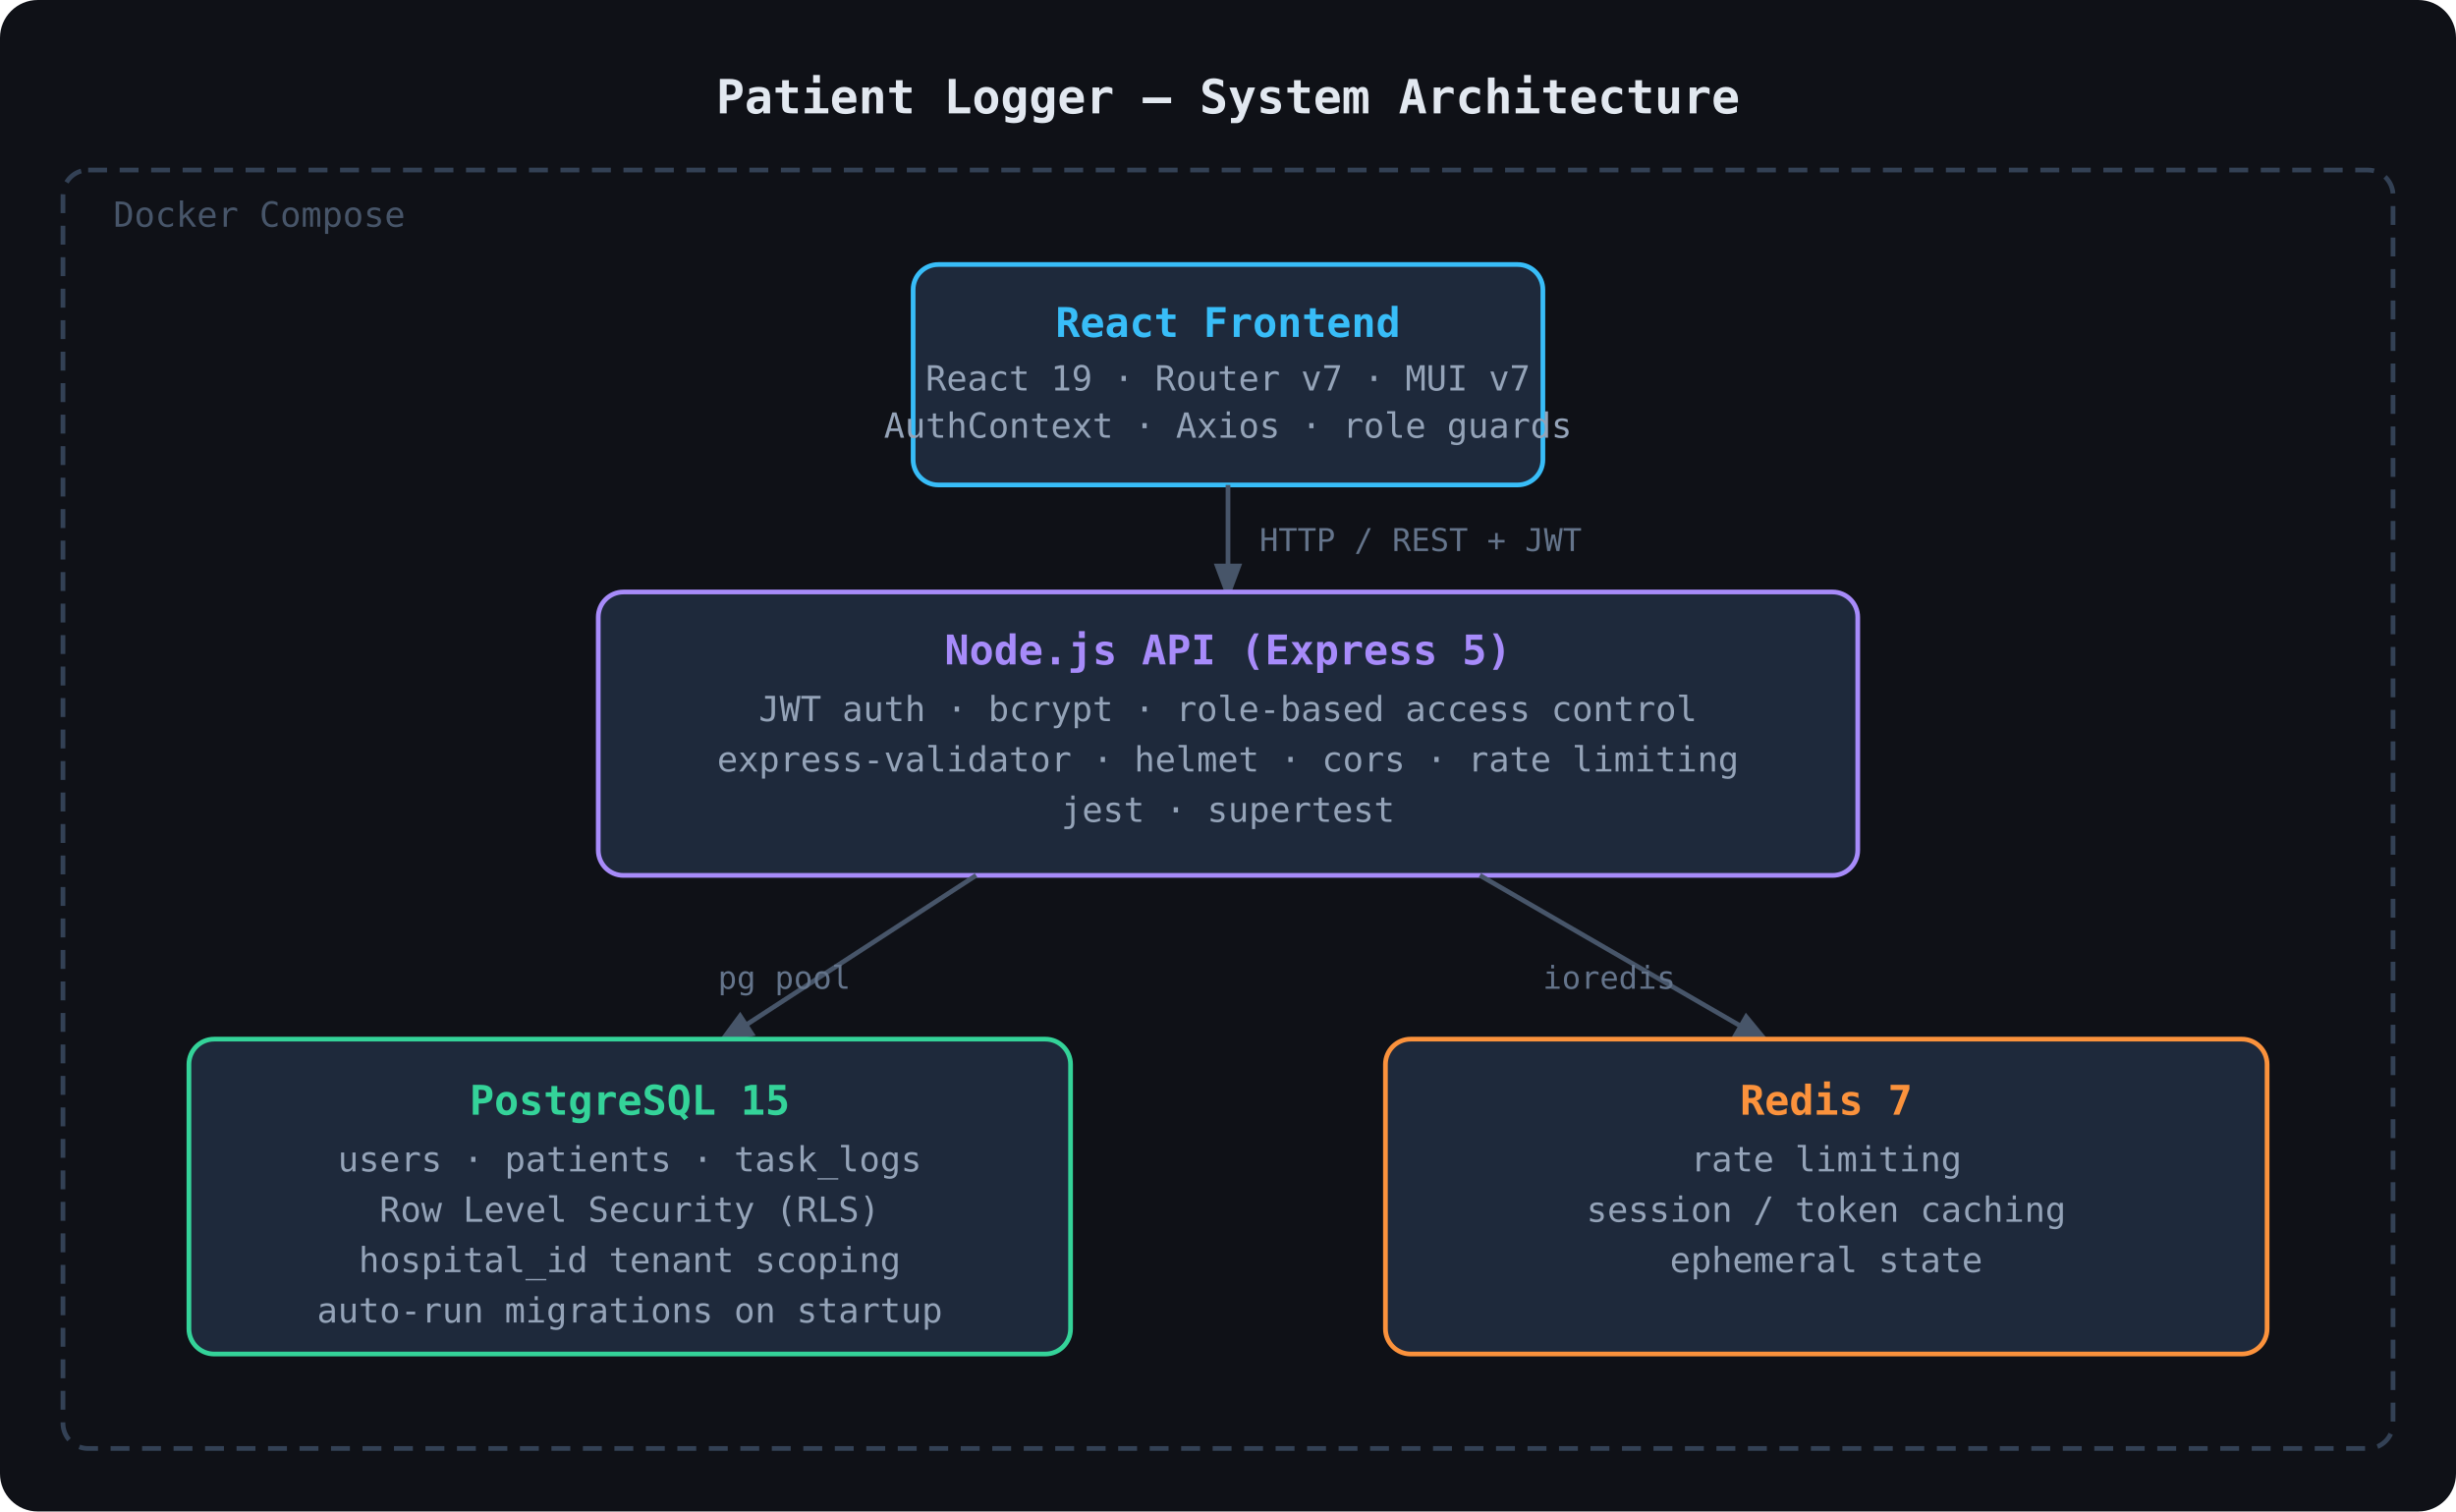
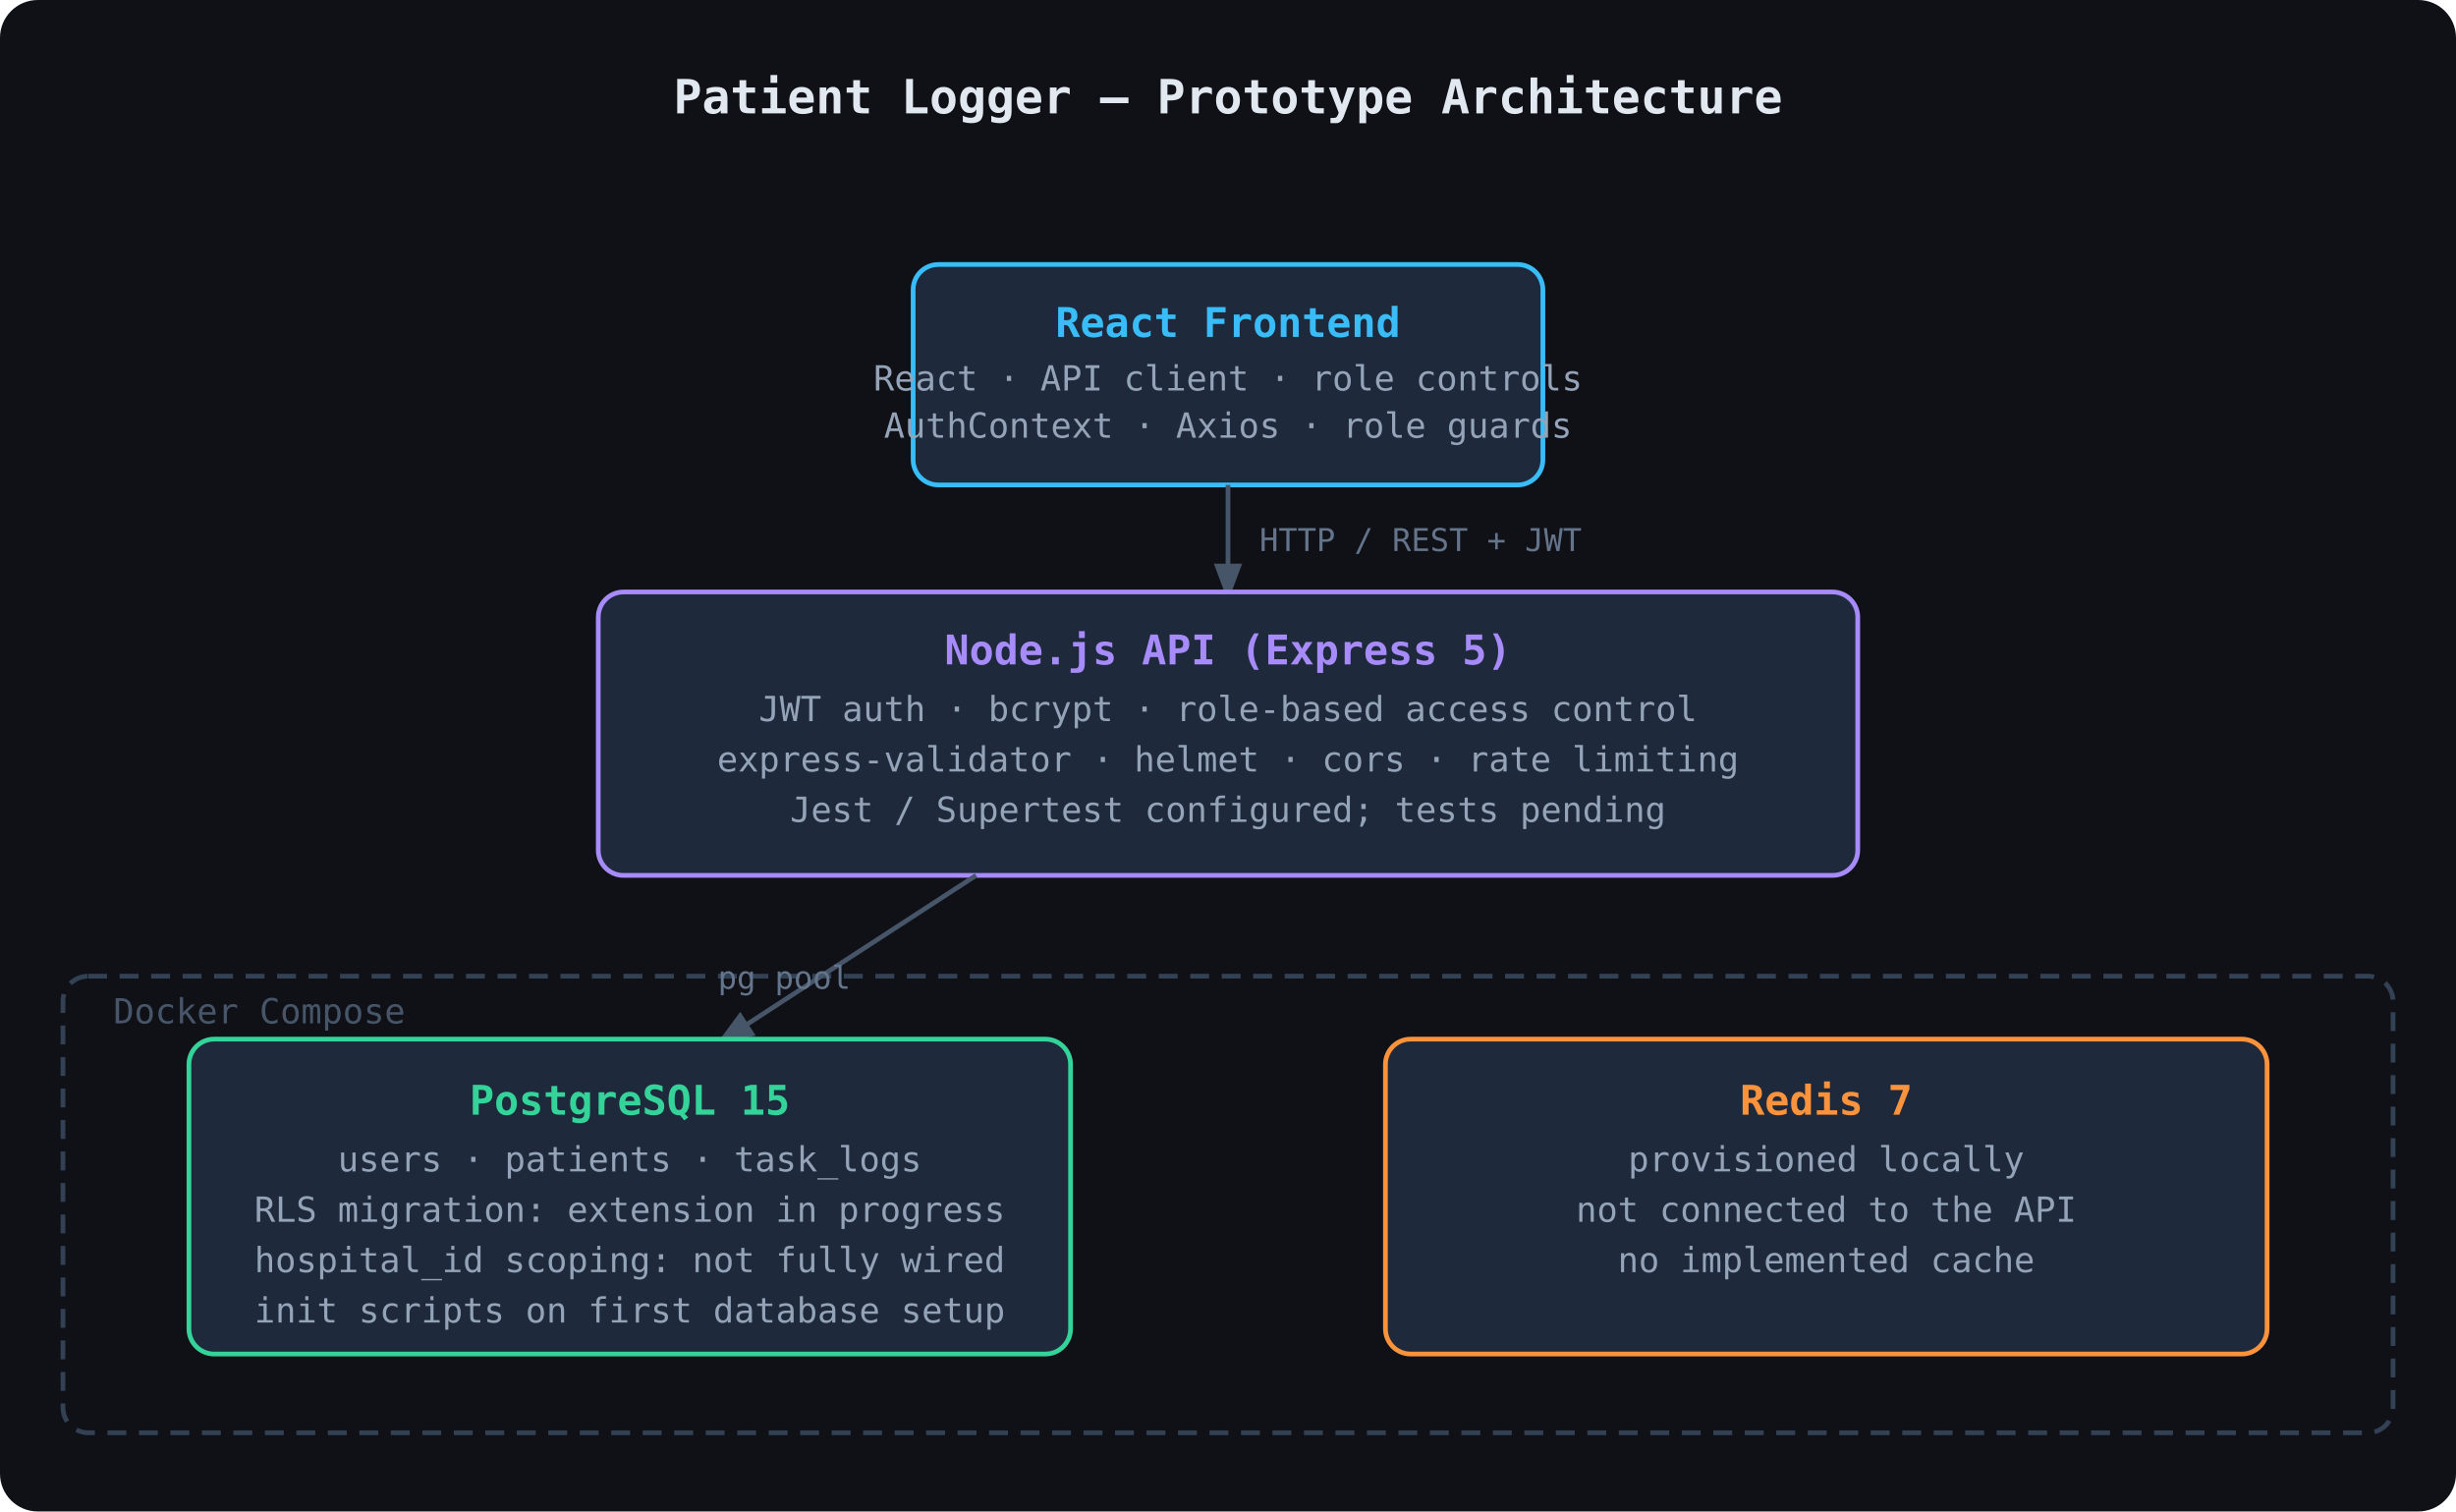
<svg xmlns="http://www.w3.org/2000/svg" viewBox="0 0 780 480" font-family="ui-monospace, monospace" font-size="13">
  <rect width="780" height="480" fill="#0f1117" rx="12" />
-   <text x="390" y="36" text-anchor="middle" fill="#e2e8f0" font-size="15" font-weight="600">Patient Logger — System Architecture</text>
-   <rect x="20" y="54" width="740" height="406" rx="8" fill="none" stroke="#334155" stroke-width="1.5" stroke-dasharray="6,4" />
-   <text x="36" y="72" fill="#475569" font-size="11">Docker Compose</text>
+   <text x="390" y="36" text-anchor="middle" fill="#e2e8f0" font-size="15" font-weight="600">Patient Logger — Prototype Architecture</text>
+   <rect x="20" y="310" width="740" height="145" rx="8" fill="none" stroke="#334155" stroke-width="1.5" stroke-dasharray="6,4" />
+   <text x="36" y="325" fill="#475569" font-size="11">Docker Compose</text>
  <rect x="290" y="84" width="200" height="70" rx="8" fill="#1e293b" stroke="#38bdf8" stroke-width="1.5" />
  <text x="390" y="107" text-anchor="middle" fill="#38bdf8" font-weight="600">React Frontend</text>
-   <text x="390" y="124" text-anchor="middle" fill="#94a3b8" font-size="11">React 19 · Router v7 · MUI v7</text>
+   <text x="390" y="124" text-anchor="middle" fill="#94a3b8" font-size="11">React · API client · role controls</text>
  <text x="390" y="139" text-anchor="middle" fill="#94a3b8" font-size="11">AuthContext · Axios · role guards</text>
  <line x1="390" y1="154" x2="390" y2="188" stroke="#475569" stroke-width="1.5" marker-end="url(#arrow)" />
  <text x="400" y="175" fill="#64748b" font-size="10">HTTP / REST + JWT</text>
  <rect x="190" y="188" width="400" height="90" rx="8" fill="#1e293b" stroke="#a78bfa" stroke-width="1.5" />
  <text x="390" y="211" text-anchor="middle" fill="#a78bfa" font-weight="600">Node.js API  (Express 5)</text>
  <text x="390" y="229" text-anchor="middle" fill="#94a3b8" font-size="11">JWT auth · bcrypt · role-based access control</text>
  <text x="390" y="245" text-anchor="middle" fill="#94a3b8" font-size="11">express-validator · helmet · cors · rate limiting</text>
-   <text x="390" y="261" text-anchor="middle" fill="#94a3b8" font-size="11">jest · supertest</text>
+   <text x="390" y="261" text-anchor="middle" fill="#94a3b8" font-size="11">Jest / Supertest configured; tests pending</text>
  <line x1="310" y1="278" x2="230" y2="330" stroke="#475569" stroke-width="1.5" marker-end="url(#arrow)" />
  <text x="228" y="314" fill="#64748b" font-size="10">pg pool</text>
-   <line x1="470" y1="278" x2="560" y2="330" stroke="#475569" stroke-width="1.5" marker-end="url(#arrow)" />
-   <text x="490" y="314" fill="#64748b" font-size="10">ioredis</text>
  <rect x="60" y="330" width="280" height="100" rx="8" fill="#1e293b" stroke="#34d399" stroke-width="1.5" />
  <text x="200" y="354" text-anchor="middle" fill="#34d399" font-weight="600">PostgreSQL 15</text>
  <text x="200" y="372" text-anchor="middle" fill="#94a3b8" font-size="11">users · patients · task_logs</text>
-   <text x="200" y="388" text-anchor="middle" fill="#94a3b8" font-size="11">Row Level Security (RLS)</text>
-   <text x="200" y="404" text-anchor="middle" fill="#94a3b8" font-size="11">hospital_id tenant scoping</text>
-   <text x="200" y="420" text-anchor="middle" fill="#94a3b8" font-size="11">auto-run migrations on startup</text>
+   <text x="200" y="388" text-anchor="middle" fill="#94a3b8" font-size="11">RLS migration: extension in progress</text>
+   <text x="200" y="404" text-anchor="middle" fill="#94a3b8" font-size="11">hospital_id scoping: not fully wired</text>
+   <text x="200" y="420" text-anchor="middle" fill="#94a3b8" font-size="11">init scripts on first database setup</text>
  <rect x="440" y="330" width="280" height="100" rx="8" fill="#1e293b" stroke="#fb923c" stroke-width="1.5" />
  <text x="580" y="354" text-anchor="middle" fill="#fb923c" font-weight="600">Redis 7</text>
-   <text x="580" y="372" text-anchor="middle" fill="#94a3b8" font-size="11">rate limiting</text>
-   <text x="580" y="388" text-anchor="middle" fill="#94a3b8" font-size="11">session / token caching</text>
-   <text x="580" y="404" text-anchor="middle" fill="#94a3b8" font-size="11">ephemeral state</text>
+   <text x="580" y="372" text-anchor="middle" fill="#94a3b8" font-size="11">provisioned locally</text>
+   <text x="580" y="388" text-anchor="middle" fill="#94a3b8" font-size="11">not connected to the API</text>
+   <text x="580" y="404" text-anchor="middle" fill="#94a3b8" font-size="11">no implemented cache</text>
  <defs>
    <marker id="arrow" markerWidth="8" markerHeight="8" refX="6" refY="3" orient="auto">
      <path d="M0,0 L0,6 L8,3 z" fill="#475569" />
    </marker>
  </defs>
</svg>
